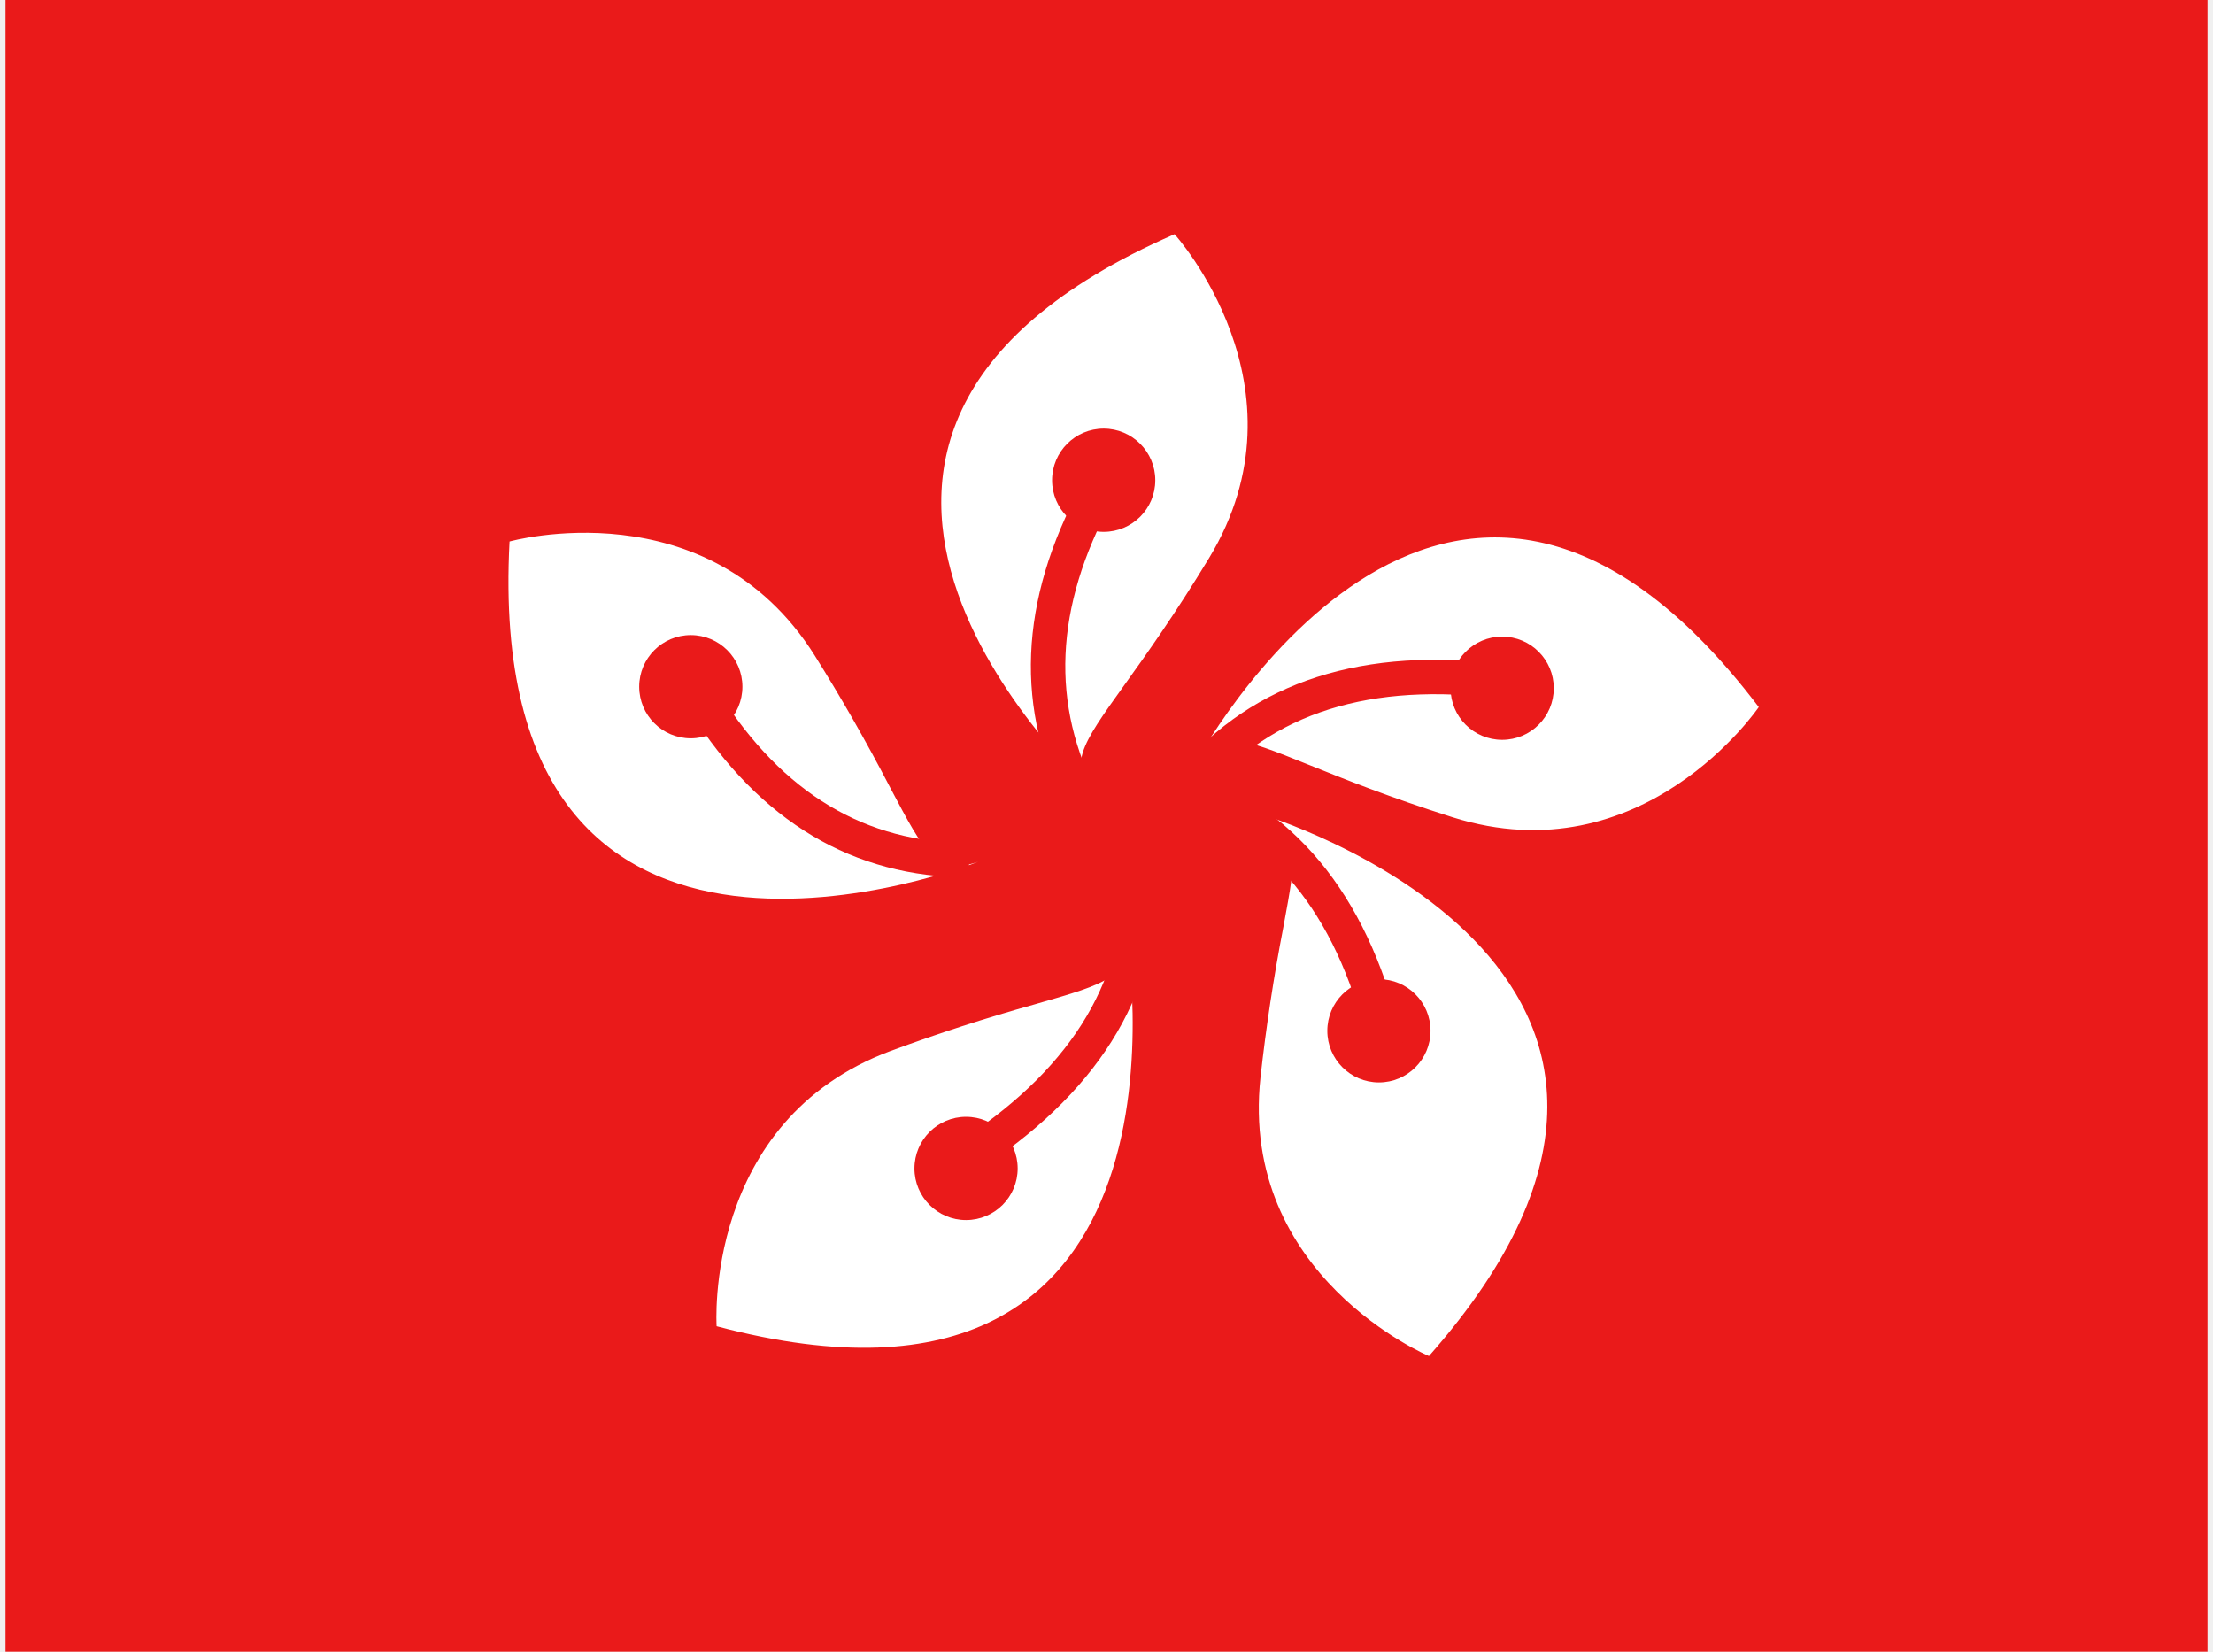
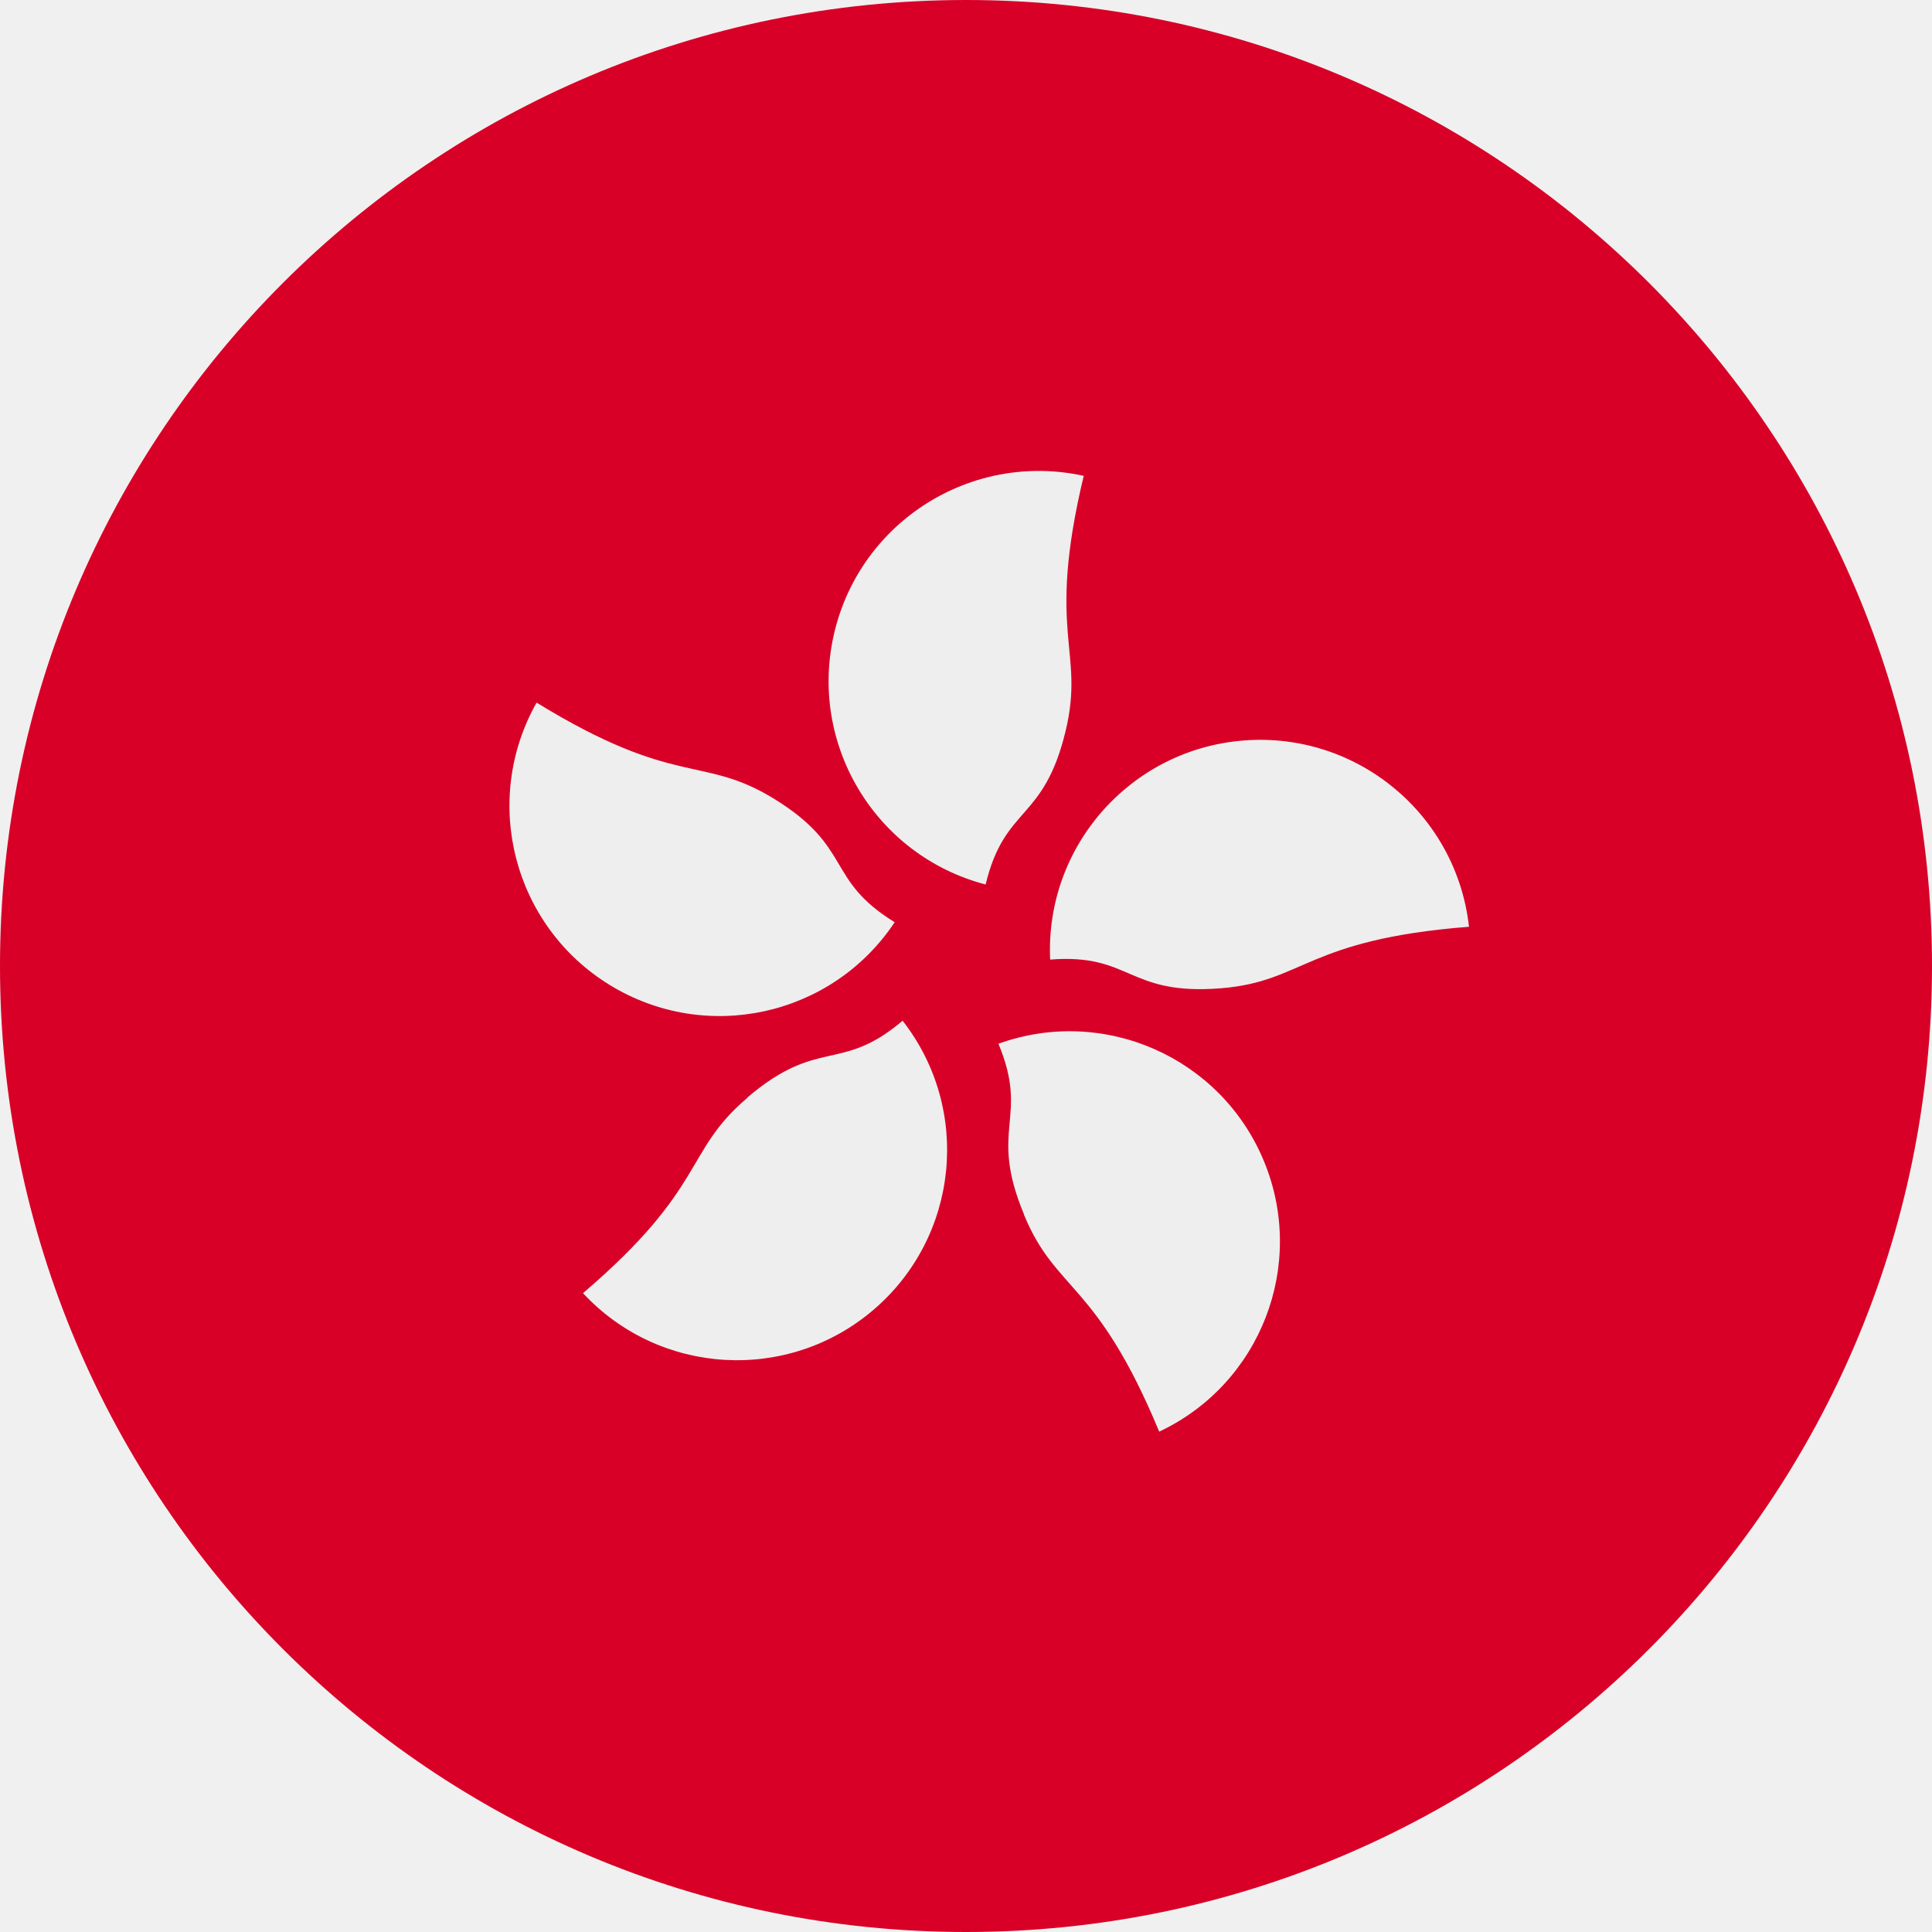
- <svg xmlns="http://www.w3.org/2000/svg" width="1.34em" height="1em" viewBox="0 0 32 24">
-   <path d="M0 0h32v24H0z" fill="none" />
-   <g fill="none">
-     <path fill="#ea1a1a" fill-rule="evenodd" d="M0 0v24h32V0z" clip-rule="evenodd" />
-     <mask id="SVGcFaS5cXn" width="32" height="24" x="0" y="0" maskUnits="userSpaceOnUse" style="mask-type:luminance">
-       <path fill="#fff" fill-rule="evenodd" d="M0 0v24h32V0z" clip-rule="evenodd" />
-     </mask>
-     <g mask="url(#SVGcFaS5cXn)">
-       <path fill="#fff" fill-rule="evenodd" d="M15.87 11.575s-5.79-5.163 1.119-8.172c0 0 2.009 2.217.502 4.705c-.495.816-.912 1.4-1.225 1.837c-.643.897-.85 1.187-.396 1.63M7.325 7.868c-.398 7.524 6.81 4.654 6.81 4.654c-.6.207-.766-.107-1.281-1.082a27 27 0 0 0-1.096-1.918c-1.552-2.46-4.433-1.654-4.433-1.654m10.913 3.96s7.432 2.224 2.448 7.876c0 0-2.76-1.158-2.448-4.05a27 27 0 0 1 .332-2.182c.201-1.085.266-1.436-.332-1.645m-1.953 1.734s1.332 7.642-5.951 5.71c0 0-.199-2.985 2.528-4a27 27 0 0 1 2.1-.679c1.061-.304 1.403-.403 1.323-1.031m9.194-3.287c-4.556-6.002-8.205.843-8.205.843c.323-.544.653-.412 1.676 0c.5.201 1.165.469 2.076.757c2.773.876 4.453-1.6 4.453-1.6" clip-rule="evenodd" />
-       <path fill="#ea1a1a" d="m9.95 10.342l.422-.268c.927 1.458 2.129 2.175 3.63 2.175v.5c-1.68 0-3.037-.81-4.052-2.407" />
-       <path fill="#ea1a1a" fill-rule="evenodd" d="M21.75 10.75a.75.75 0 1 0 0-1.5a.75.75 0 0 0 0 1.5m-1.791 4.978a.75.75 0 1 0 0-1.5a.75.75 0 0 0 0 1.5m-6 2a.75.75 0 1 0 0-1.5a.75.75 0 0 0 0 1.5m-4-7a.75.75 0 1 0 0-1.5a.75.75 0 0 0 0 1.5m6-3a.75.75 0 1 0 0-1.5a.75.75 0 0 0 0 1.5" clip-rule="evenodd" />
-       <path fill="#ea1a1a" d="m15.635 7.053l.44.238c-.833 1.536-.892 2.953-.187 4.279l-.442.235c-.787-1.481-.72-3.075.189-4.752m6.38 2.633l-.075.494c-1.956-.296-3.42.116-4.422 1.23l-.372-.335c1.125-1.249 2.758-1.71 4.869-1.39" />
-       <path fill="#ea1a1a" d="m20.351 15.365l-.49.098c-.39-1.939-1.279-3.173-2.668-3.734l.188-.464c1.558.63 2.549 2.007 2.97 4.1m-6.444 1.785l-.26-.427c1.688-1.03 2.544-2.287 2.597-3.784l.5.017c-.06 1.68-1.015 3.082-2.838 4.194" />
-     </g>
+ <svg xmlns="http://www.w3.org/2000/svg" width="1em" height="1em" viewBox="0 0 512 512">
+   <path d="M0 0h512v512H0z" fill="none" />
+   <mask id="SVGqdEcMdXs">
+     <circle cx="256" cy="256" r="256" fill="#fff" />
+   </mask>
+   <g mask="url(#SVGqdEcMdXs)">
+     <path fill="#d80027" d="M0 0h512v512H0z" />
+     <path fill="#eee" d="M282.4 193.7c-5.8 24.2-16.1 19.6-21.2 40.7a55.7 55.7 0 0 1 26-108.3c-10.1 42.2.4 46-4.8 67.6M205 211.6c21.2 13 13.6 21.4 32.1 32.8a55.7 55.7 0 0 1-94.9-58.2c37 22.7 43.8 13.8 62.8 25.4m-7 79.3c19-16.2 24.7-6.4 41.2-20.4a55.7 55.7 0 0 1-84.7 72.2c33-28.2 26.6-37.4 43.6-51.8zm73.4 31c-9.6-23 1.5-25.3-6.8-45.3a55.7 55.7 0 0 1 42.6 102.8c-16.6-40-27.3-36.9-35.8-57.4zm52.2-60c-24.9 2-23.7-9.3-45.3-7.6a55.7 55.7 0 0 1 111-8.7c-43.3 3.4-43.6 14.5-65.7 16.3" />
  </g>
</svg>
